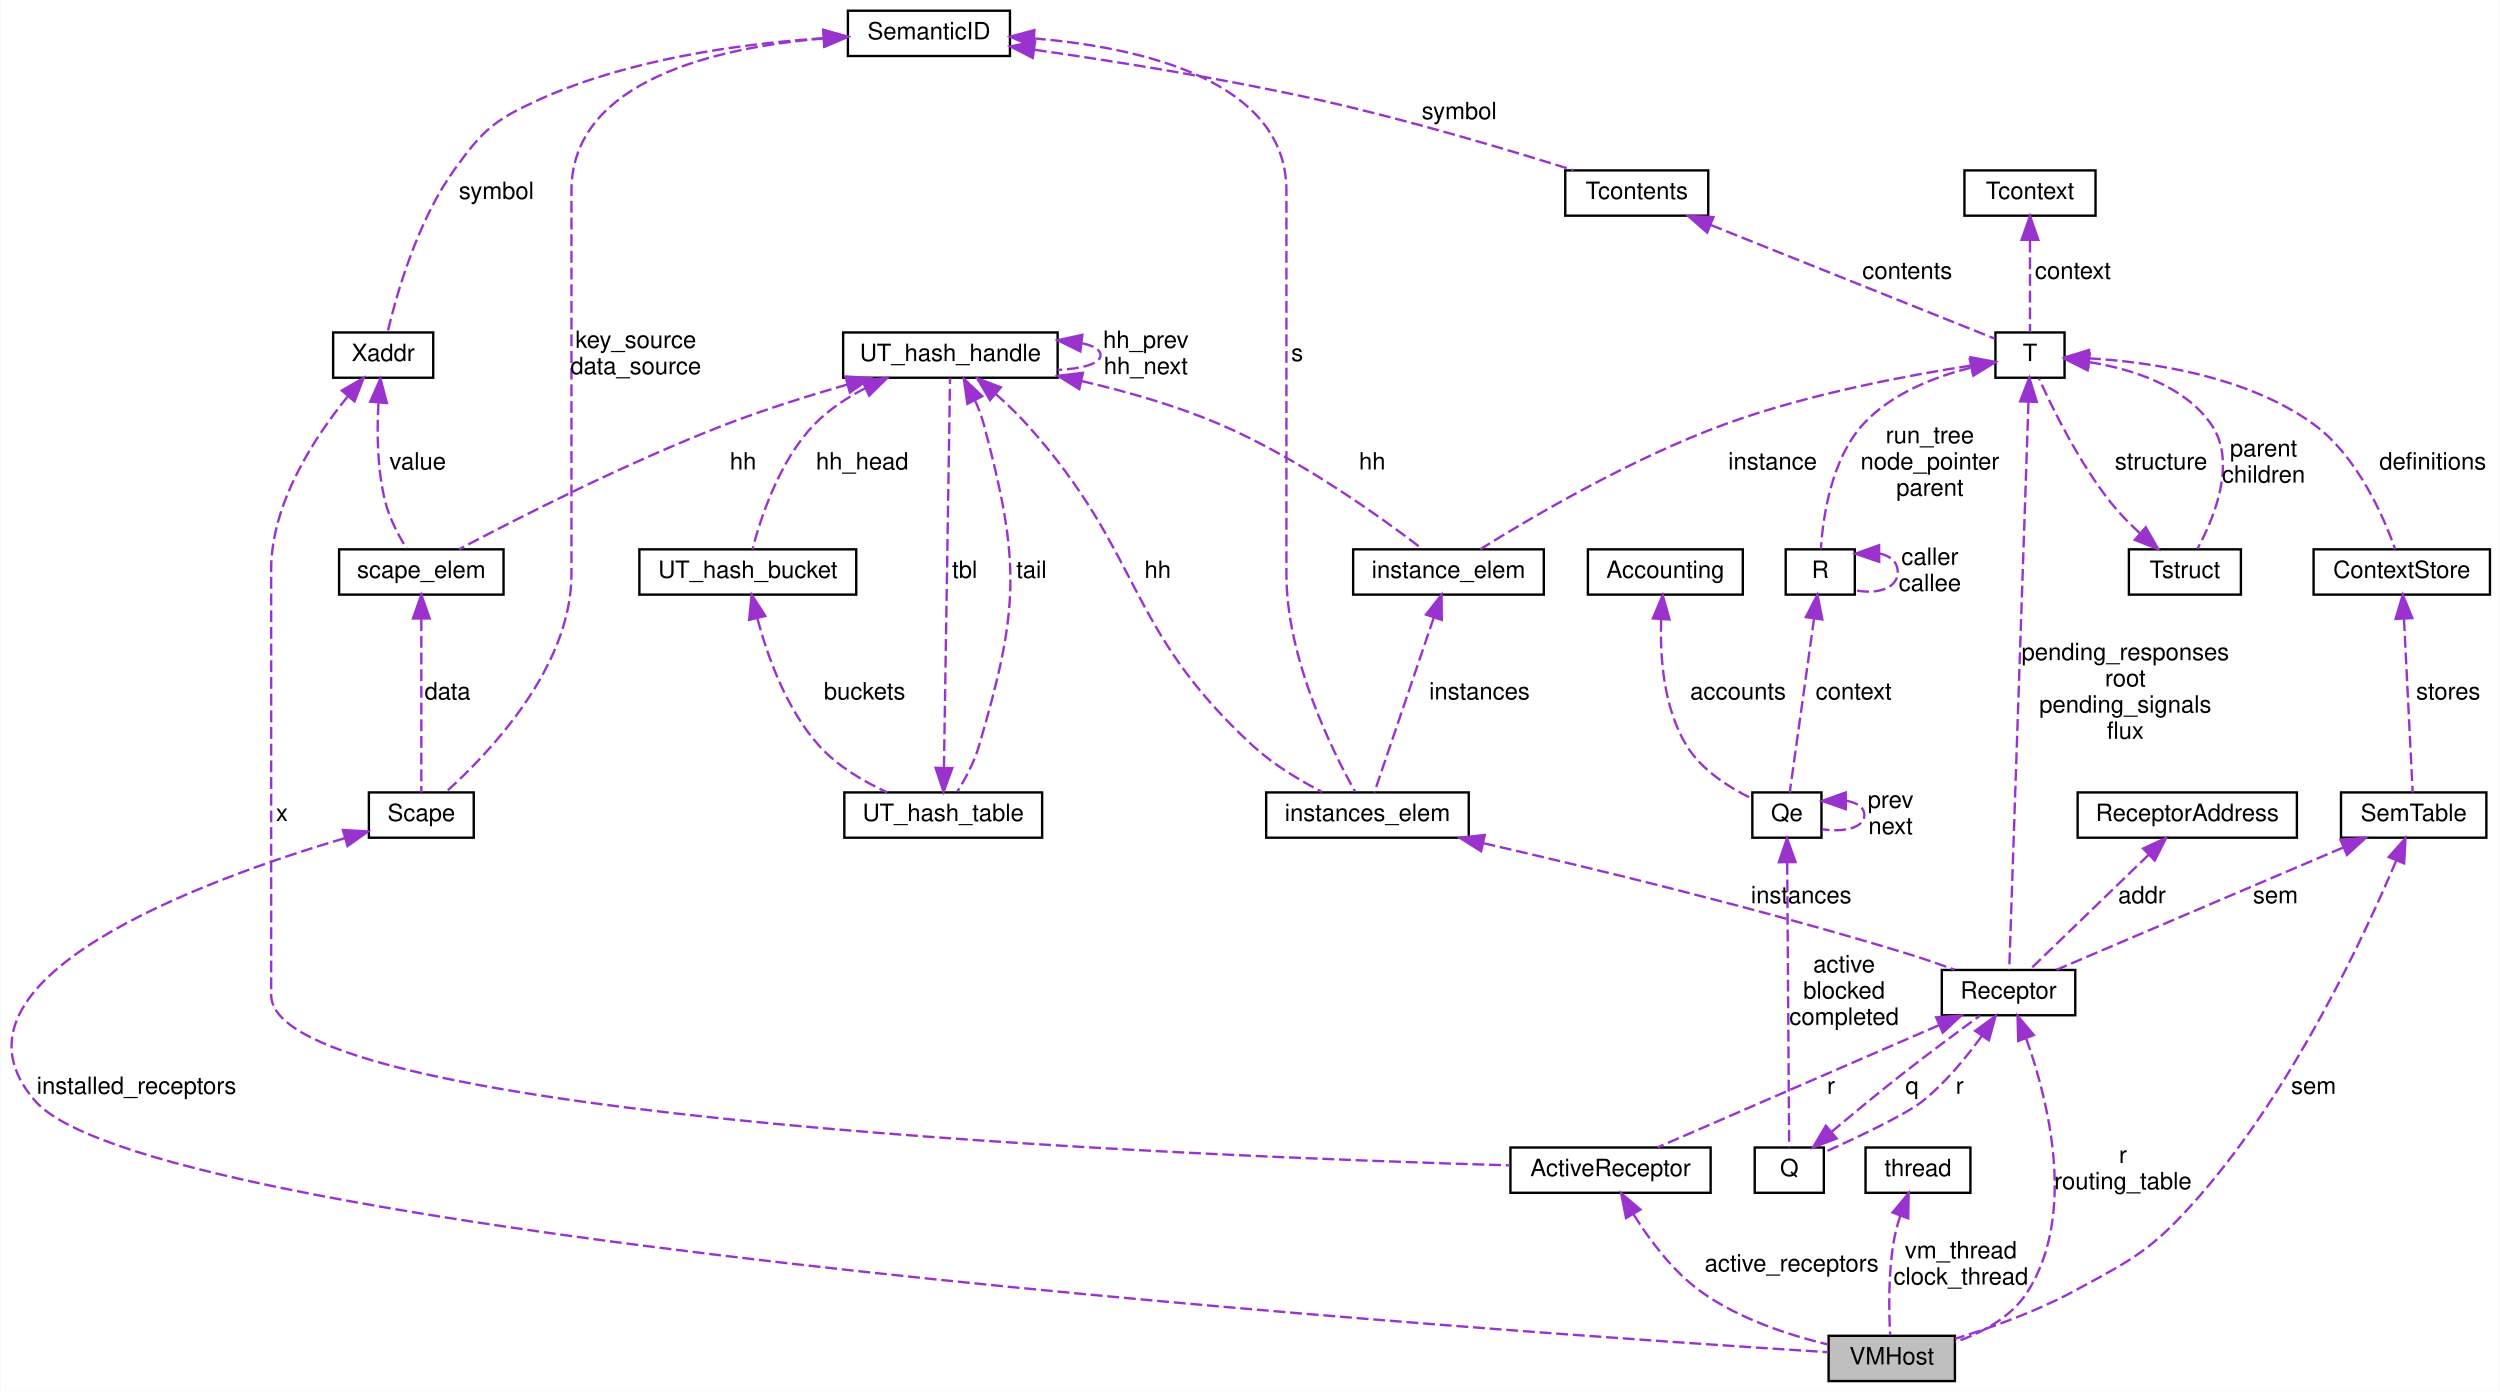
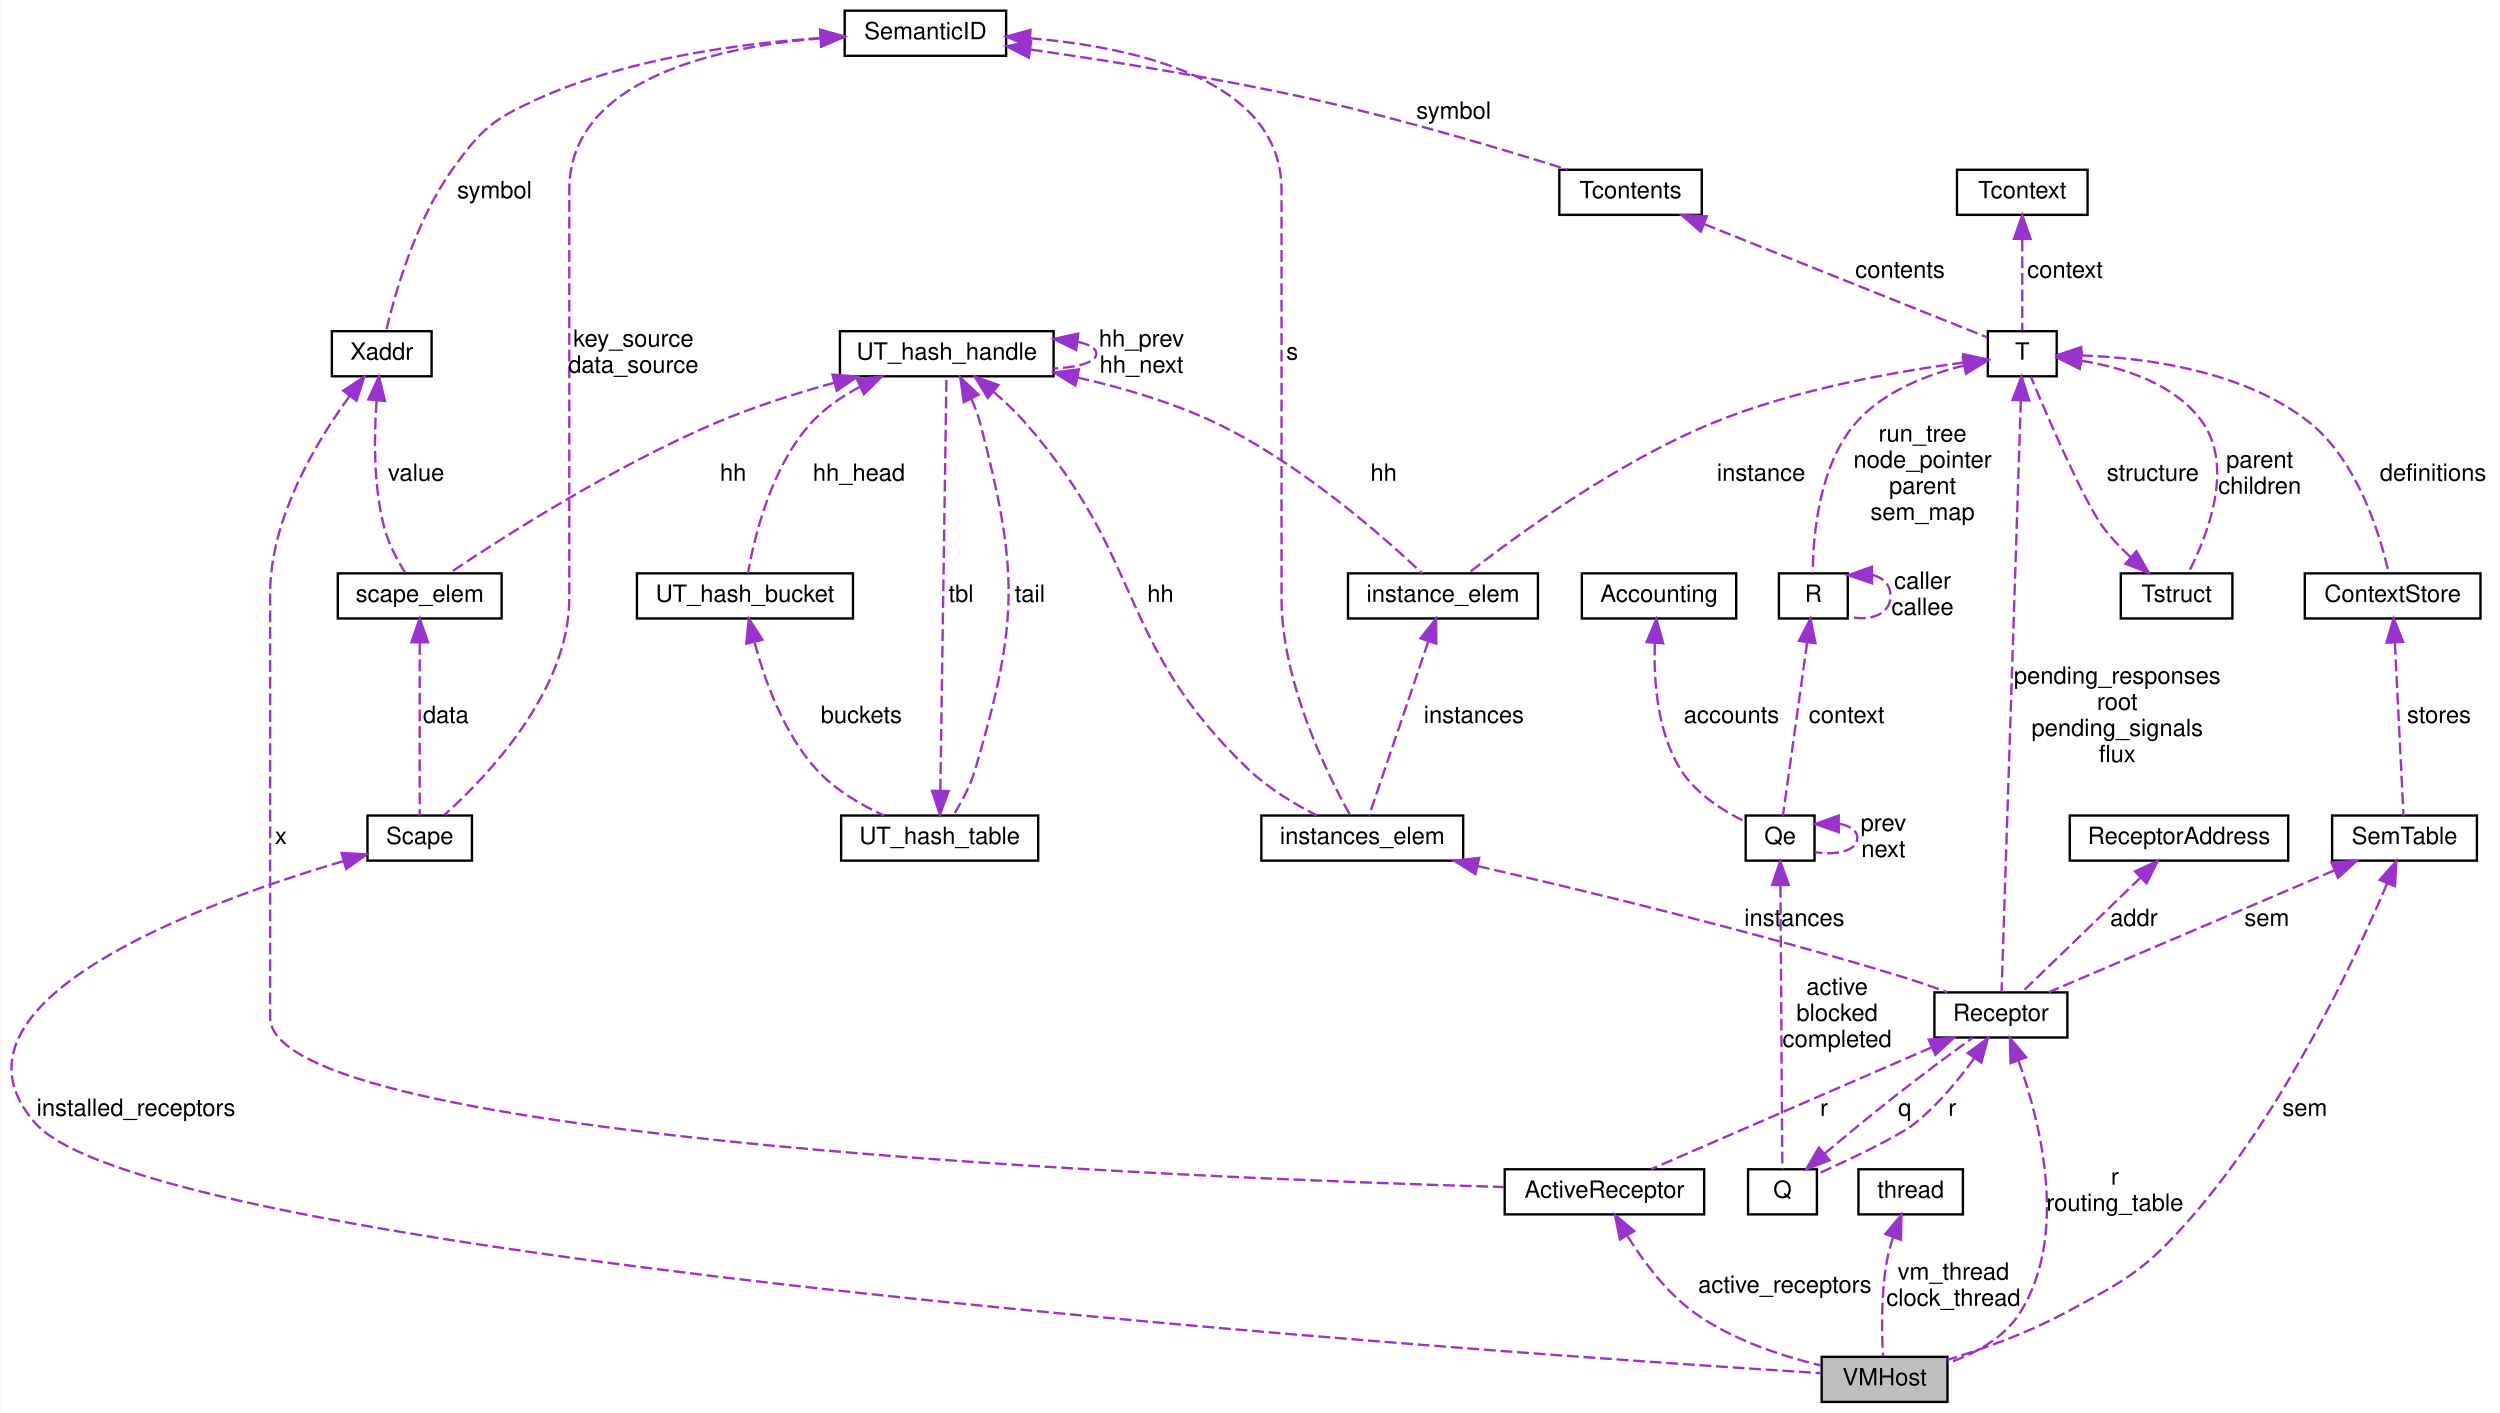
- <svg xmlns="http://www.w3.org/2000/svg" xmlns:xlink="http://www.w3.org/1999/xlink" width="1049pt" height="584pt" viewBox="0.00 0.00 1048.56 584.00">
-   <g id="graph0" class="graph" transform="scale(1 1) rotate(0) translate(4 580)">
-     <polygon fill="white" stroke="none" points="-4,4 -4,-580 1044.56,-580 1044.56,4 -4,4" />
+ <svg xmlns="http://www.w3.org/2000/svg" xmlns:xlink="http://www.w3.org/1999/xlink" width="1053pt" height="595pt" viewBox="0.00 0.00 1052.56 595.00">
+   <g id="graph0" class="graph" transform="scale(1 1) rotate(0) translate(4 591)">
+     <polygon fill="white" stroke="none" points="-4,4 -4,-591 1048.56,-591 1048.56,4 -4,4" />
    <g id="node1" class="node">
      <polygon fill="#bfbfbf" stroke="black" points="763.062,-0.5 763.062,-19.5 816.062,-19.5 816.062,-0.5 763.062,-0.5" />
      <text text-anchor="middle" x="789.562" y="-7.5" font-family="Helvetica,sans-Serif" font-size="10.00">VMHost</text>
    </g>
    <g id="node2" class="node">
      <g id="a_node2">
        <a xlink:href="structScape.html" target="_top" xlink:title="Scape">
          <polygon fill="white" stroke="black" points="150.562,-228.5 150.562,-247.5 194.562,-247.5 194.562,-228.5 150.562,-228.5" />
          <text text-anchor="middle" x="172.562" y="-235.5" font-family="Helvetica,sans-Serif" font-size="10.00">Scape</text>
        </a>
      </g>
    </g>
    <g id="edge1" class="edge">
      <path fill="none" stroke="#9a32cd" stroke-dasharray="5,2" d="M140.271,-228.255C81.313,-210.79 -33.794,-168.865 10.562,-118 61.367,-59.74 632.08,-20.812 762.937,-12.614" />
      <polygon fill="#9a32cd" stroke="#9a32cd" points="139.659,-231.721 150.237,-231.133 141.601,-224.996 139.659,-231.721" />
      <text text-anchor="middle" x="53.062" y="-121" font-family="Helvetica,sans-Serif" font-size="10.00"> installed_receptors</text>
    </g>
    <g id="node3" class="node">
      <g id="a_node3">
        <a xlink:href="structSemanticID.html" target="_top" xlink:title="SemanticID">
-           <polygon fill="white" stroke="black" points="351.562,-556.5 351.562,-575.5 419.562,-575.5 419.562,-556.5 351.562,-556.5" />
-           <text text-anchor="middle" x="385.562" y="-563.5" font-family="Helvetica,sans-Serif" font-size="10.00">SemanticID</text>
+           <polygon fill="white" stroke="black" points="351.562,-567.5 351.562,-586.5 419.562,-586.5 419.562,-567.5 351.562,-567.5" />
+           <text text-anchor="middle" x="385.562" y="-574.5" font-family="Helvetica,sans-Serif" font-size="10.00">SemanticID</text>
        </a>
      </g>
    </g>
    <g id="edge2" class="edge">
-       <path fill="none" stroke="#9a32cd" stroke-dasharray="5,2" d="M341.537,-563.898C297.279,-560.165 235.562,-546.605 235.562,-500 235.562,-500 235.562,-500 235.562,-339 235.562,-300.014 200.859,-263.813 182.965,-247.739" />
-       <polygon fill="#9a32cd" stroke="#9a32cd" points="341.303,-567.39 351.525,-564.602 341.796,-560.407 341.303,-567.39" />
-       <text text-anchor="middle" x="262.562" y="-434" font-family="Helvetica,sans-Serif" font-size="10.00"> key_source</text>
-       <text text-anchor="middle" x="262.562" y="-423" font-family="Helvetica,sans-Serif" font-size="10.00">data_source</text>
+       <path fill="none" stroke="#9a32cd" stroke-dasharray="5,2" d="M341.537,-574.898C297.279,-571.165 235.562,-557.605 235.562,-511 235.562,-511 235.562,-511 235.562,-339 235.562,-300.014 200.859,-263.813 182.965,-247.739" />
+       <polygon fill="#9a32cd" stroke="#9a32cd" points="341.303,-578.39 351.525,-575.602 341.796,-571.407 341.303,-578.39" />
+       <text text-anchor="middle" x="262.562" y="-445" font-family="Helvetica,sans-Serif" font-size="10.00"> key_source</text>
+       <text text-anchor="middle" x="262.562" y="-434" font-family="Helvetica,sans-Serif" font-size="10.00">data_source</text>
    </g>
    <g id="node5" class="node">
      <g id="a_node5">
        <a xlink:href="structXaddr.html" target="_top" xlink:title="Xaddr">
-           <polygon fill="white" stroke="black" points="135.562,-421.5 135.562,-440.5 177.562,-440.5 177.562,-421.5 135.562,-421.5" />
-           <text text-anchor="middle" x="156.562" y="-428.5" font-family="Helvetica,sans-Serif" font-size="10.00">Xaddr</text>
+           <polygon fill="white" stroke="black" points="135.562,-432.5 135.562,-451.5 177.562,-451.5 177.562,-432.5 135.562,-432.5" />
+           <text text-anchor="middle" x="156.562" y="-439.5" font-family="Helvetica,sans-Serif" font-size="10.00">Xaddr</text>
        </a>
      </g>
    </g>
    <g id="edge5" class="edge">
-       <path fill="none" stroke="#9a32cd" stroke-dasharray="5,2" d="M341.276,-563.958C307.193,-561.707 259.636,-555.349 221.562,-538 203.179,-529.624 198.385,-525.38 186.562,-509 170.776,-487.13 161.997,-455.855 158.446,-440.783" />
-       <polygon fill="#9a32cd" stroke="#9a32cd" points="341.213,-567.46 351.396,-564.533 341.61,-560.472 341.213,-567.46" />
-       <text text-anchor="middle" x="204.062" y="-496.5" font-family="Helvetica,sans-Serif" font-size="10.00"> symbol</text>
+       <path fill="none" stroke="#9a32cd" stroke-dasharray="5,2" d="M341.276,-574.958C307.193,-572.707 259.636,-566.349 221.562,-549 203.179,-540.624 198.385,-536.38 186.562,-520 170.776,-498.13 161.997,-466.855 158.446,-451.783" />
+       <polygon fill="#9a32cd" stroke="#9a32cd" points="341.213,-578.46 351.396,-575.533 341.61,-571.472 341.213,-578.46" />
+       <text text-anchor="middle" x="204.062" y="-507.5" font-family="Helvetica,sans-Serif" font-size="10.00"> symbol</text>
    </g>
    <g id="node14" class="node">
      <g id="a_node14">
        <a xlink:href="structTcontents.html" target="_top" xlink:title="Tcontents">
-           <polygon fill="white" stroke="black" points="652.562,-489.5 652.562,-508.5 712.562,-508.5 712.562,-489.5 652.562,-489.5" />
-           <text text-anchor="middle" x="682.562" y="-496.5" font-family="Helvetica,sans-Serif" font-size="10.00">Tcontents</text>
+           <polygon fill="white" stroke="black" points="652.562,-500.5 652.562,-519.5 712.562,-519.5 712.562,-500.5 652.562,-500.5" />
+           <text text-anchor="middle" x="682.562" y="-507.5" font-family="Helvetica,sans-Serif" font-size="10.00">Tcontents</text>
        </a>
      </g>
    </g>
    <g id="edge19" class="edge">
-       <path fill="none" stroke="#9a32cd" stroke-dasharray="5,2" d="M429.979,-559.1C463.125,-554.356 509.421,-547.007 549.562,-538 586.935,-529.614 629.367,-516.926 656.046,-508.553" />
-       <polygon fill="#9a32cd" stroke="#9a32cd" points="429.118,-555.687 419.704,-560.548 430.095,-562.618 429.118,-555.687" />
-       <text text-anchor="middle" x="608.062" y="-530" font-family="Helvetica,sans-Serif" font-size="10.00"> symbol</text>
+       <path fill="none" stroke="#9a32cd" stroke-dasharray="5,2" d="M429.979,-570.1C463.125,-565.356 509.421,-558.007 549.562,-549 586.935,-540.614 629.367,-527.926 656.046,-519.553" />
+       <polygon fill="#9a32cd" stroke="#9a32cd" points="429.118,-566.687 419.704,-571.548 430.095,-573.618 429.118,-566.687" />
+       <text text-anchor="middle" x="608.062" y="-541" font-family="Helvetica,sans-Serif" font-size="10.00"> symbol</text>
    </g>
    <g id="node17" class="node">
      <g id="a_node17">
        <a xlink:href="structinstances__elem.html" target="_top" xlink:title="instances_elem">
          <polygon fill="white" stroke="black" points="527.062,-228.5 527.062,-247.5 612.062,-247.5 612.062,-228.5 527.062,-228.5" />
          <text text-anchor="middle" x="569.562" y="-235.5" font-family="Helvetica,sans-Serif" font-size="10.00">instances_elem</text>
        </a>
      </g>
    </g>
    <g id="edge28" class="edge">
-       <path fill="none" stroke="#9a32cd" stroke-dasharray="5,2" d="M429.587,-563.898C473.845,-560.165 535.562,-546.605 535.562,-500 535.562,-500 535.562,-500 535.562,-339 535.562,-303.609 554.887,-264.744 564.398,-247.758" />
-       <polygon fill="#9a32cd" stroke="#9a32cd" points="429.328,-560.407 419.599,-564.602 429.821,-567.39 429.328,-560.407" />
-       <text text-anchor="middle" x="540.062" y="-428.5" font-family="Helvetica,sans-Serif" font-size="10.00"> s</text>
+       <path fill="none" stroke="#9a32cd" stroke-dasharray="5,2" d="M429.587,-574.898C473.845,-571.165 535.562,-557.605 535.562,-511 535.562,-511 535.562,-511 535.562,-339 535.562,-303.609 554.887,-264.744 564.398,-247.758" />
+       <polygon fill="#9a32cd" stroke="#9a32cd" points="429.328,-571.407 419.599,-575.602 429.821,-578.39 429.328,-571.407" />
+       <text text-anchor="middle" x="540.062" y="-439.5" font-family="Helvetica,sans-Serif" font-size="10.00"> s</text>
    </g>
    <g id="node4" class="node">
      <g id="a_node4">
        <a xlink:href="structscape__elem.html" target="_top" xlink:title="scape_elem">
          <polygon fill="white" stroke="black" points="138.062,-330.5 138.062,-349.5 207.062,-349.5 207.062,-330.5 138.062,-330.5" />
          <text text-anchor="middle" x="172.562" y="-337.5" font-family="Helvetica,sans-Serif" font-size="10.00">scape_elem</text>
        </a>
      </g>
    </g>
    <g id="edge3" class="edge">
      <path fill="none" stroke="#9a32cd" stroke-dasharray="5,2" d="M172.562,-320.194C172.562,-298.419 172.562,-263.502 172.562,-247.504" />
      <polygon fill="#9a32cd" stroke="#9a32cd" points="169.062,-320.474 172.562,-330.474 176.062,-320.474 169.062,-320.474" />
      <text text-anchor="middle" x="183.562" y="-286.5" font-family="Helvetica,sans-Serif" font-size="10.00"> data</text>
    </g>
    <g id="edge4" class="edge">
-       <path fill="none" stroke="#9a32cd" stroke-dasharray="5,2" d="M154.586,-410.832C153.889,-398.657 154.011,-382.673 157.562,-369 159.336,-362.168 163.086,-355.168 166.393,-349.876" />
-       <polygon fill="#9a32cd" stroke="#9a32cd" points="151.125,-411.453 155.421,-421.138 158.102,-410.888 151.125,-411.453" />
-       <text text-anchor="middle" x="171.062" y="-383" font-family="Helvetica,sans-Serif" font-size="10.00"> value</text>
+       <path fill="none" stroke="#9a32cd" stroke-dasharray="5,2" d="M154.41,-422.085C153.31,-407.372 153.022,-386.573 157.562,-369 159.328,-362.166 163.078,-355.166 166.386,-349.874" />
+       <polygon fill="#9a32cd" stroke="#9a32cd" points="150.96,-422.778 155.389,-432.403 157.928,-422.117 150.96,-422.778" />
+       <text text-anchor="middle" x="171.062" y="-388.5" font-family="Helvetica,sans-Serif" font-size="10.00"> value</text>
    </g>
    <g id="node24" class="node">
      <g id="a_node24">
        <a xlink:href="structActiveReceptor.html" target="_top" xlink:title="ActiveReceptor">
          <polygon fill="white" stroke="black" points="629.562,-79.5 629.562,-98.5 713.562,-98.5 713.562,-79.5 629.562,-79.5" />
          <text text-anchor="middle" x="671.562" y="-86.5" font-family="Helvetica,sans-Serif" font-size="10.00">ActiveReceptor</text>
        </a>
      </g>
    </g>
    <g id="edge40" class="edge">
-       <path fill="none" stroke="#9a32cd" stroke-dasharray="5,2" d="M141.715,-413.664C127.943,-396.766 109.562,-368.974 109.562,-341 109.562,-341 109.562,-341 109.562,-162.5 109.562,-110.114 498.621,-94.712 629.321,-91.015" />
-       <polygon fill="#9a32cd" stroke="#9a32cd" points="139.215,-416.126 148.375,-421.451 144.535,-411.576 139.215,-416.126" />
+       <path fill="none" stroke="#9a32cd" stroke-dasharray="5,2" d="M142.968,-424.074C129.087,-405.045 109.562,-372.652 109.562,-341 109.562,-341 109.562,-341 109.562,-162.5 109.562,-110.114 498.621,-94.712 629.321,-91.015" />
+       <polygon fill="#9a32cd" stroke="#9a32cd" points="140.375,-426.446 149.218,-432.281 145.943,-422.205 140.375,-426.446" />
      <text text-anchor="middle" x="114.062" y="-235.5" font-family="Helvetica,sans-Serif" font-size="10.00"> x</text>
    </g>
    <g id="node6" class="node">
      <g id="a_node6">
        <a xlink:href="structUT__hash__handle.html" target="_top" xlink:title="UT_hash_handle">
-           <polygon fill="white" stroke="black" points="349.562,-421.5 349.562,-440.5 439.562,-440.5 439.562,-421.5 349.562,-421.5" />
-           <text text-anchor="middle" x="394.562" y="-428.5" font-family="Helvetica,sans-Serif" font-size="10.00">UT_hash_handle</text>
+           <polygon fill="white" stroke="black" points="349.562,-432.5 349.562,-451.5 439.562,-451.5 439.562,-432.5 349.562,-432.5" />
+           <text text-anchor="middle" x="394.562" y="-439.5" font-family="Helvetica,sans-Serif" font-size="10.00">UT_hash_handle</text>
        </a>
      </g>
    </g>
    <g id="edge6" class="edge">
-       <path fill="none" stroke="#9a32cd" stroke-dasharray="5,2" d="M351.362,-418.654C335.235,-414.022 316.883,-408.276 300.562,-402 258.975,-386.008 212.208,-362.136 188.375,-349.521" />
-       <polygon fill="#9a32cd" stroke="#9a32cd" points="350.504,-422.048 361.079,-421.389 352.401,-415.31 350.504,-422.048" />
-       <text text-anchor="middle" x="307.562" y="-383" font-family="Helvetica,sans-Serif" font-size="10.00"> hh</text>
+       <path fill="none" stroke="#9a32cd" stroke-dasharray="5,2" d="M347.251,-429.807C331.189,-425.363 313.326,-419.698 297.562,-413 254.229,-394.587 207.128,-364.388 185.163,-349.644" />
+       <polygon fill="#9a32cd" stroke="#9a32cd" points="346.419,-433.207 356.985,-432.414 348.231,-426.446 346.419,-433.207" />
+       <text text-anchor="middle" x="304.562" y="-388.5" font-family="Helvetica,sans-Serif" font-size="10.00"> hh</text>
    </g>
    <g id="edge7" class="edge">
-       <path fill="none" stroke="#9a32cd" stroke-dasharray="5,2" d="M449.826,-435.98C454.588,-434.922 457.562,-433.262 457.562,-431 457.562,-427.381 449.948,-425.303 439.582,-424.765" />
-       <polygon fill="#9a32cd" stroke="#9a32cd" points="449.083,-432.545 439.582,-437.235 449.934,-439.493 449.083,-432.545" />
-       <text text-anchor="middle" x="476.562" y="-434" font-family="Helvetica,sans-Serif" font-size="10.00"> hh_prev</text>
-       <text text-anchor="middle" x="476.562" y="-423" font-family="Helvetica,sans-Serif" font-size="10.00">hh_next</text>
+       <path fill="none" stroke="#9a32cd" stroke-dasharray="5,2" d="M449.826,-446.98C454.588,-445.922 457.562,-444.262 457.562,-442 457.562,-438.381 449.948,-436.303 439.582,-435.765" />
+       <polygon fill="#9a32cd" stroke="#9a32cd" points="449.083,-443.545 439.582,-448.235 449.934,-450.493 449.083,-443.545" />
+       <text text-anchor="middle" x="476.562" y="-445" font-family="Helvetica,sans-Serif" font-size="10.00"> hh_prev</text>
+       <text text-anchor="middle" x="476.562" y="-434" font-family="Helvetica,sans-Serif" font-size="10.00">hh_next</text>
    </g>
    <g id="node7" class="node">
      <g id="a_node7">
        <a xlink:href="structUT__hash__table.html" target="_top" xlink:title="UT_hash_table">
          <polygon fill="white" stroke="black" points="350.062,-228.5 350.062,-247.5 433.062,-247.5 433.062,-228.5 350.062,-228.5" />
          <text text-anchor="middle" x="391.562" y="-235.5" font-family="Helvetica,sans-Serif" font-size="10.00">UT_hash_table</text>
        </a>
      </g>
    </g>
    <g id="edge11" class="edge">
-       <path fill="none" stroke="#9a32cd" stroke-dasharray="5,2" d="M404.859,-412.046C406.34,-408.791 407.664,-405.36 408.562,-402 424.058,-344.029 423.499,-324.567 406.562,-267 404.57,-260.228 400.82,-253.228 397.568,-247.921" />
-       <polygon fill="#9a32cd" stroke="#9a32cd" points="401.692,-410.549 400.215,-421.041 407.912,-413.761 401.692,-410.549" />
-       <text text-anchor="middle" x="428.562" y="-337.5" font-family="Helvetica,sans-Serif" font-size="10.00"> tail</text>
+       <path fill="none" stroke="#9a32cd" stroke-dasharray="5,2" d="M404.888,-423.053C406.366,-419.797 407.681,-416.365 408.562,-413 424.994,-350.22 424.879,-329.256 406.562,-267 404.57,-260.228 400.82,-253.228 397.568,-247.921" />
+       <polygon fill="#9a32cd" stroke="#9a32cd" points="401.722,-421.557 400.241,-432.047 407.941,-424.77 401.722,-421.557" />
+       <text text-anchor="middle" x="429.562" y="-337.5" font-family="Helvetica,sans-Serif" font-size="10.00"> tail</text>
    </g>
    <g id="node8" class="node">
      <g id="a_node8">
        <a xlink:href="structUT__hash__bucket.html" target="_top" xlink:title="UT_hash_bucket">
          <polygon fill="white" stroke="black" points="264.062,-330.5 264.062,-349.5 355.062,-349.5 355.062,-330.5 264.062,-330.5" />
          <text text-anchor="middle" x="309.562" y="-337.5" font-family="Helvetica,sans-Serif" font-size="10.00">UT_hash_bucket</text>
        </a>
      </g>
    </g>
    <g id="edge10" class="edge">
-       <path fill="none" stroke="#9a32cd" stroke-dasharray="5,2" d="M358.764,-417.071C351.099,-413.101 343.523,-408.12 337.562,-402 322.764,-386.808 314.855,-362.386 311.519,-349.536" />
-       <polygon fill="#9a32cd" stroke="#9a32cd" points="357.517,-420.351 368.058,-421.421 360.485,-414.012 357.517,-420.351" />
-       <text text-anchor="middle" x="357.562" y="-383" font-family="Helvetica,sans-Serif" font-size="10.00"> hh_head</text>
+       <path fill="none" stroke="#9a32cd" stroke-dasharray="5,2" d="M357.827,-427.975C350.406,-424.049 343.171,-419.111 337.562,-413 320.513,-394.423 313.404,-364.301 310.83,-349.609" />
+       <polygon fill="#9a32cd" stroke="#9a32cd" points="356.682,-431.305 367.218,-432.419 359.676,-424.978 356.682,-431.305" />
+       <text text-anchor="middle" x="357.562" y="-388.5" font-family="Helvetica,sans-Serif" font-size="10.00"> hh_head</text>
    </g>
    <g id="edge24" class="edge">
-       <path fill="none" stroke="#9a32cd" stroke-dasharray="5,2" d="M413.54,-414.72C418.006,-410.771 422.612,-406.391 426.562,-402 475.63,-347.456 467.523,-316.624 521.562,-267 530.089,-259.17 541.169,-252.528 550.535,-247.681" />
-       <polygon fill="#9a32cd" stroke="#9a32cd" points="411.182,-412.13 405.822,-421.269 415.712,-417.467 411.182,-412.13" />
-       <text text-anchor="middle" x="481.562" y="-337.5" font-family="Helvetica,sans-Serif" font-size="10.00"> hh</text>
+       <path fill="none" stroke="#9a32cd" stroke-dasharray="5,2" d="M414.291,-425.904C418.892,-421.95 423.6,-417.521 427.562,-413 478.427,-354.959 465.805,-320.358 521.562,-267 529.926,-258.996 540.996,-252.343 550.397,-247.534" />
+       <polygon fill="#9a32cd" stroke="#9a32cd" points="411.839,-423.388 406.308,-432.425 416.267,-428.809 411.839,-423.388" />
+       <text text-anchor="middle" x="484.562" y="-337.5" font-family="Helvetica,sans-Serif" font-size="10.00"> hh</text>
    </g>
    <g id="node18" class="node">
      <g id="a_node18">
        <a xlink:href="structinstance__elem.html" target="_top" xlink:title="instance_elem">
          <polygon fill="white" stroke="black" points="563.562,-330.5 563.562,-349.5 643.562,-349.5 643.562,-330.5 563.562,-330.5" />
          <text text-anchor="middle" x="603.562" y="-337.5" font-family="Helvetica,sans-Serif" font-size="10.00">instance_elem</text>
        </a>
      </g>
    </g>
    <g id="edge26" class="edge">
-       <path fill="none" stroke="#9a32cd" stroke-dasharray="5,2" d="M449.565,-420.12C468.386,-415.765 489.292,-409.821 507.562,-402 540.783,-387.779 575.564,-362.718 592.699,-349.583" />
-       <polygon fill="#9a32cd" stroke="#9a32cd" points="448.653,-416.736 439.646,-422.315 450.166,-423.571 448.653,-416.736" />
-       <text text-anchor="middle" x="571.562" y="-383" font-family="Helvetica,sans-Serif" font-size="10.00"> hh</text>
+       <path fill="none" stroke="#9a32cd" stroke-dasharray="5,2" d="M449.681,-431.973C468.597,-427.681 489.531,-421.559 507.562,-413 543.321,-396.025 578.881,-364.587 594.84,-349.505" />
+       <polygon fill="#9a32cd" stroke="#9a32cd" points="448.75,-428.593 439.707,-434.113 450.219,-435.437 448.75,-428.593" />
+       <text text-anchor="middle" x="578.562" y="-388.5" font-family="Helvetica,sans-Serif" font-size="10.00"> hh</text>
    </g>
    <g id="edge8" class="edge">
-       <path fill="none" stroke="#9a32cd" stroke-dasharray="5,2" d="M391.858,-257.866C392.494,-298.359 393.969,-392.275 394.425,-421.297" />
-       <polygon fill="#9a32cd" stroke="#9a32cd" points="395.356,-257.698 391.7,-247.754 388.357,-257.808 395.356,-257.698" />
+       <path fill="none" stroke="#9a32cd" stroke-dasharray="5,2" d="M391.844,-257.981C392.475,-300.498 393.983,-402.022 394.433,-432.32" />
+       <polygon fill="#9a32cd" stroke="#9a32cd" points="395.342,-257.822 391.694,-247.875 388.343,-257.926 395.342,-257.822" />
      <text text-anchor="middle" x="400.562" y="-337.5" font-family="Helvetica,sans-Serif" font-size="10.00"> tbl</text>
    </g>
    <g id="edge9" class="edge">
      <path fill="none" stroke="#9a32cd" stroke-dasharray="5,2" d="M313.612,-320.337C317.836,-304.567 325.812,-282.186 339.562,-267 347.27,-258.487 358.186,-252.064 368.029,-247.531" />
      <polygon fill="#9a32cd" stroke="#9a32cd" points="310.115,-319.911 311.171,-330.453 316.919,-321.553 310.115,-319.911" />
      <text text-anchor="middle" x="358.562" y="-286.5" font-family="Helvetica,sans-Serif" font-size="10.00"> buckets</text>
    </g>
    <g id="node9" class="node">
      <g id="a_node9">
        <a xlink:href="structSemTable.html" target="_top" xlink:title="SemTable">
          <polygon fill="white" stroke="black" points="978.062,-228.5 978.062,-247.5 1039.06,-247.5 1039.06,-228.5 978.062,-228.5" />
          <text text-anchor="middle" x="1008.56" y="-235.5" font-family="Helvetica,sans-Serif" font-size="10.00">SemTable</text>
        </a>
      </g>
    </g>
    <g id="edge12" class="edge">
      <path fill="none" stroke="#9a32cd" stroke-dasharray="5,2" d="M1001.17,-218.723C987.934,-187.471 957.837,-122.81 918.562,-78 899.11,-55.807 891.546,-51.991 865.562,-38 849.905,-29.569 831.078,-22.858 816.08,-18.236" />
      <polygon fill="#9a32cd" stroke="#9a32cd" points="998.079,-220.398 1005.14,-228.296 1004.55,-217.718 998.079,-220.398" />
      <text text-anchor="middle" x="966.562" y="-121" font-family="Helvetica,sans-Serif" font-size="10.00"> sem</text>
    </g>
    <g id="node15" class="node">
      <g id="a_node15">
        <a xlink:href="structReceptor.html" target="_top" xlink:title="Receptor">
          <polygon fill="white" stroke="black" points="810.562,-154 810.562,-173 866.562,-173 866.562,-154 810.562,-154" />
          <text text-anchor="middle" x="838.562" y="-161" font-family="Helvetica,sans-Serif" font-size="10.00">Receptor</text>
        </a>
      </g>
    </g>
    <g id="edge22" class="edge">
      <path fill="none" stroke="#9a32cd" stroke-dasharray="5,2" d="M978.856,-224.331C944.382,-209.629 888.468,-185.783 858.705,-173.09" />
      <polygon fill="#9a32cd" stroke="#9a32cd" points="977.822,-227.695 988.393,-228.399 980.568,-221.256 977.822,-227.695" />
      <text text-anchor="middle" x="950.562" y="-201" font-family="Helvetica,sans-Serif" font-size="10.00"> sem</text>
    </g>
    <g id="node10" class="node">
      <g id="a_node10">
        <a xlink:href="structContextStore.html" target="_top" xlink:title="ContextStore">
          <polygon fill="white" stroke="black" points="966.562,-330.5 966.562,-349.5 1040.56,-349.5 1040.56,-330.5 966.562,-330.5" />
          <text text-anchor="middle" x="1003.56" y="-337.5" font-family="Helvetica,sans-Serif" font-size="10.00">ContextStore</text>
        </a>
      </g>
    </g>
    <g id="edge13" class="edge">
      <path fill="none" stroke="#9a32cd" stroke-dasharray="5,2" d="M1004.5,-320.194C1005.59,-298.419 1007.34,-263.502 1008.14,-247.504" />
      <polygon fill="#9a32cd" stroke="#9a32cd" points="1000.99,-320.312 1003.99,-330.474 1007.98,-320.661 1000.99,-320.312" />
      <text text-anchor="middle" x="1023.06" y="-286.5" font-family="Helvetica,sans-Serif" font-size="10.00"> stores</text>
    </g>
    <g id="node11" class="node">
      <g id="a_node11">
        <a xlink:href="structT.html" target="_top" xlink:title="T">
-           <polygon fill="white" stroke="black" points="833.062,-421.5 833.062,-440.5 862.062,-440.5 862.062,-421.5 833.062,-421.5" />
-           <text text-anchor="middle" x="847.562" y="-428.5" font-family="Helvetica,sans-Serif" font-size="10.00">T</text>
+           <polygon fill="white" stroke="black" points="833.062,-432.5 833.062,-451.5 862.062,-451.5 862.062,-432.5 833.062,-432.5" />
+           <text text-anchor="middle" x="847.562" y="-439.5" font-family="Helvetica,sans-Serif" font-size="10.00">T</text>
        </a>
      </g>
    </g>
    <g id="edge14" class="edge">
-       <path fill="none" stroke="#9a32cd" stroke-dasharray="5,2" d="M872.304,-429.643C898.108,-428.108 938.617,-422.304 966.562,-402 985,-388.604 996.048,-362.952 1000.8,-349.582" />
-       <polygon fill="#9a32cd" stroke="#9a32cd" points="872.068,-426.15 862.225,-430.069 872.364,-433.143 872.068,-426.15" />
-       <text text-anchor="middle" x="1016.56" y="-383" font-family="Helvetica,sans-Serif" font-size="10.00"> definitions</text>
+       <path fill="none" stroke="#9a32cd" stroke-dasharray="5,2" d="M872.325,-441.295C898.845,-440.354 940.848,-435.086 968.562,-413 989.214,-396.542 998.49,-364.853 1001.9,-349.608" />
+       <polygon fill="#9a32cd" stroke="#9a32cd" points="872.259,-437.796 862.322,-441.471 872.382,-444.795 872.259,-437.796" />
+       <text text-anchor="middle" x="1020.56" y="-388.5" font-family="Helvetica,sans-Serif" font-size="10.00"> definitions</text>
    </g>
    <g id="node12" class="node">
      <g id="a_node12">
        <a xlink:href="structTstruct.html" target="_top" xlink:title="Tstruct">
          <polygon fill="white" stroke="black" points="889.062,-330.5 889.062,-349.5 936.062,-349.5 936.062,-330.5 889.062,-330.5" />
          <text text-anchor="middle" x="912.562" y="-337.5" font-family="Helvetica,sans-Serif" font-size="10.00">Tstruct</text>
        </a>
      </g>
    </g>
    <g id="edge16" class="edge">
-       <path fill="none" stroke="#9a32cd" stroke-dasharray="5,2" d="M872.397,-428.058C889.87,-425.244 912.106,-418.429 923.562,-402 934.641,-386.111 924.702,-362.409 917.824,-349.735" />
-       <polygon fill="#9a32cd" stroke="#9a32cd" points="871.752,-424.611 862.272,-429.342 872.633,-431.556 871.752,-424.611" />
-       <text text-anchor="middle" x="945.562" y="-388.5" font-family="Helvetica,sans-Serif" font-size="10.00"> parent</text>
-       <text text-anchor="middle" x="945.562" y="-377.5" font-family="Helvetica,sans-Serif" font-size="10.00">children</text>
+       <path fill="none" stroke="#9a32cd" stroke-dasharray="5,2" d="M872.397,-439.058C889.87,-436.244 912.106,-429.429 923.562,-413 937.015,-393.707 925.112,-364.441 917.597,-349.878" />
+       <polygon fill="#9a32cd" stroke="#9a32cd" points="871.752,-435.611 862.272,-440.342 872.633,-442.556 871.752,-435.611" />
+       <text text-anchor="middle" x="947.562" y="-394" font-family="Helvetica,sans-Serif" font-size="10.00"> parent</text>
+       <text text-anchor="middle" x="947.562" y="-383" font-family="Helvetica,sans-Serif" font-size="10.00">children</text>
    </g>
    <g id="edge37" class="edge">
-       <path fill="none" stroke="#9a32cd" stroke-dasharray="5,2" d="M846.926,-411.228C845.138,-358.501 840.12,-210.469 838.855,-173.135" />
-       <polygon fill="#9a32cd" stroke="#9a32cd" points="843.436,-411.591 847.273,-421.467 850.432,-411.354 843.436,-411.591" />
+       <path fill="none" stroke="#9a32cd" stroke-dasharray="5,2" d="M846.949,-422.178C845.179,-367.803 840.105,-211.906 838.847,-173.252" />
+       <polygon fill="#9a32cd" stroke="#9a32cd" points="843.459,-422.541 847.283,-432.422 850.456,-422.313 843.459,-422.541" />
      <text text-anchor="middle" x="887.562" y="-303" font-family="Helvetica,sans-Serif" font-size="10.00"> pending_responses</text>
      <text text-anchor="middle" x="887.562" y="-292" font-family="Helvetica,sans-Serif" font-size="10.00">root</text>
      <text text-anchor="middle" x="887.562" y="-281" font-family="Helvetica,sans-Serif" font-size="10.00">pending_signals</text>
      <text text-anchor="middle" x="887.562" y="-270" font-family="Helvetica,sans-Serif" font-size="10.00">flux</text>
    </g>
    <g id="edge27" class="edge">
-       <path fill="none" stroke="#9a32cd" stroke-dasharray="5,2" d="M822.829,-426.611C796.634,-422.558 754.343,-414.686 719.562,-402 680.444,-387.732 637.976,-362.692 616.937,-349.571" />
-       <polygon fill="#9a32cd" stroke="#9a32cd" points="822.596,-430.114 833.001,-428.116 823.621,-423.19 822.596,-430.114" />
-       <text text-anchor="middle" x="739.562" y="-383" font-family="Helvetica,sans-Serif" font-size="10.00"> instance</text>
+       <path fill="none" stroke="#9a32cd" stroke-dasharray="5,2" d="M823.015,-438.32C796.296,-434.813 752.69,-427.346 717.562,-413 676.387,-396.184 633.535,-364.669 614.176,-349.536" />
+       <polygon fill="#9a32cd" stroke="#9a32cd" points="822.679,-441.805 833.031,-439.552 823.533,-434.857 822.679,-441.805" />
+       <text text-anchor="middle" x="737.562" y="-388.5" font-family="Helvetica,sans-Serif" font-size="10.00"> instance</text>
    </g>
    <g id="node21" class="node">
      <g id="a_node21">
        <a xlink:href="structR.html" target="_top" xlink:title="R">
          <polygon fill="white" stroke="black" points="745.062,-330.5 745.062,-349.5 774.062,-349.5 774.062,-330.5 745.062,-330.5" />
          <text text-anchor="middle" x="759.562" y="-337.5" font-family="Helvetica,sans-Serif" font-size="10.00">R</text>
        </a>
      </g>
    </g>
    <g id="edge34" class="edge">
-       <path fill="none" stroke="#9a32cd" stroke-dasharray="5,2" d="M822.652,-425.715C807.656,-421.902 789.262,-414.85 777.562,-402 764.032,-387.141 760.642,-362.578 759.813,-349.62" />
-       <polygon fill="#9a32cd" stroke="#9a32cd" points="822.308,-429.223 832.827,-427.955 823.813,-422.386 822.308,-429.223" />
-       <text text-anchor="middle" x="805.562" y="-394" font-family="Helvetica,sans-Serif" font-size="10.00"> run_tree</text>
-       <text text-anchor="middle" x="805.562" y="-383" font-family="Helvetica,sans-Serif" font-size="10.00">node_pointer</text>
-       <text text-anchor="middle" x="805.562" y="-372" font-family="Helvetica,sans-Serif" font-size="10.00">parent</text>
+       <path fill="none" stroke="#9a32cd" stroke-dasharray="5,2" d="M823.176,-437.059C807.978,-433.357 789.171,-426.3 777.562,-413 761.633,-394.751 759.392,-364.475 759.326,-349.679" />
+       <polygon fill="#9a32cd" stroke="#9a32cd" points="822.482,-440.489 832.988,-439.121 823.921,-433.639 822.482,-440.489" />
+       <text text-anchor="middle" x="805.562" y="-405" font-family="Helvetica,sans-Serif" font-size="10.00"> run_tree</text>
+       <text text-anchor="middle" x="805.562" y="-394" font-family="Helvetica,sans-Serif" font-size="10.00">node_pointer</text>
+       <text text-anchor="middle" x="805.562" y="-383" font-family="Helvetica,sans-Serif" font-size="10.00">parent</text>
+       <text text-anchor="middle" x="805.562" y="-372" font-family="Helvetica,sans-Serif" font-size="10.00">sem_map</text>
    </g>
    <g id="edge15" class="edge">
-       <path fill="none" stroke="#9a32cd" stroke-dasharray="5,2" d="M893.552,-356.367C889.339,-360.246 885.085,-364.574 881.562,-369 868.121,-385.884 856.934,-408.78 851.364,-421.164" />
-       <polygon fill="#9a32cd" stroke="#9a32cd" points="896.143,-358.753 901.398,-349.553 891.553,-353.467 896.143,-358.753" />
-       <text text-anchor="middle" x="902.562" y="-383" font-family="Helvetica,sans-Serif" font-size="10.00"> structure</text>
+       <path fill="none" stroke="#9a32cd" stroke-dasharray="5,2" d="M893.136,-356.381C888.999,-360.222 884.882,-364.529 881.562,-369 873.568,-379.766 858.165,-415.563 851.172,-432.271" />
+       <polygon fill="#9a32cd" stroke="#9a32cd" points="895.641,-358.842 900.913,-349.652 891.061,-353.549 895.641,-358.842" />
+       <text text-anchor="middle" x="902.562" y="-388.5" font-family="Helvetica,sans-Serif" font-size="10.00"> structure</text>
    </g>
    <g id="node13" class="node">
      <g id="a_node13">
        <a xlink:href="structTcontext.html" target="_top" xlink:title="Tcontext">
-           <polygon fill="white" stroke="black" points="820.062,-489.5 820.062,-508.5 875.062,-508.5 875.062,-489.5 820.062,-489.5" />
-           <text text-anchor="middle" x="847.562" y="-496.5" font-family="Helvetica,sans-Serif" font-size="10.00">Tcontext</text>
+           <polygon fill="white" stroke="black" points="820.062,-500.5 820.062,-519.5 875.062,-519.5 875.062,-500.5 820.062,-500.5" />
+           <text text-anchor="middle" x="847.562" y="-507.5" font-family="Helvetica,sans-Serif" font-size="10.00">Tcontext</text>
        </a>
      </g>
    </g>
    <g id="edge17" class="edge">
-       <path fill="none" stroke="#9a32cd" stroke-dasharray="5,2" d="M847.562,-479.041C847.562,-466.472 847.562,-450.563 847.562,-440.841" />
-       <polygon fill="#9a32cd" stroke="#9a32cd" points="844.062,-479.372 847.562,-489.372 851.062,-479.372 844.062,-479.372" />
-       <text text-anchor="middle" x="865.562" y="-463" font-family="Helvetica,sans-Serif" font-size="10.00"> context</text>
+       <path fill="none" stroke="#9a32cd" stroke-dasharray="5,2" d="M847.562,-490.041C847.562,-477.472 847.562,-461.563 847.562,-451.841" />
+       <polygon fill="#9a32cd" stroke="#9a32cd" points="844.062,-490.372 847.562,-500.372 851.062,-490.372 844.062,-490.372" />
+       <text text-anchor="middle" x="865.562" y="-474" font-family="Helvetica,sans-Serif" font-size="10.00"> context</text>
    </g>
    <g id="edge18" class="edge">
-       <path fill="none" stroke="#9a32cd" stroke-dasharray="5,2" d="M713.567,-485.598C749.172,-471.356 806.1,-448.585 832.815,-437.899" />
-       <polygon fill="#9a32cd" stroke="#9a32cd" points="712.118,-482.408 704.133,-489.372 714.718,-488.907 712.118,-482.408" />
-       <text text-anchor="middle" x="796.062" y="-463" font-family="Helvetica,sans-Serif" font-size="10.00"> contents</text>
+       <path fill="none" stroke="#9a32cd" stroke-dasharray="5,2" d="M713.567,-496.598C749.172,-482.356 806.1,-459.585 832.815,-448.899" />
+       <polygon fill="#9a32cd" stroke="#9a32cd" points="712.118,-493.408 704.133,-500.372 714.718,-499.907 712.118,-493.408" />
+       <text text-anchor="middle" x="796.062" y="-474" font-family="Helvetica,sans-Serif" font-size="10.00"> contents</text>
    </g>
    <g id="edge20" class="edge">
      <path fill="none" stroke="#9a32cd" stroke-dasharray="5,2" d="M846.002,-144.16C855.19,-118.31 867.236,-70.669 846.562,-38 839.828,-27.359 827.642,-20.83 816.261,-16.866" />
      <polygon fill="#9a32cd" stroke="#9a32cd" points="842.62,-143.207 842.343,-153.798 849.164,-145.691 842.62,-143.207" />
      <text text-anchor="middle" x="886.562" y="-92" font-family="Helvetica,sans-Serif" font-size="10.00"> r</text>
      <text text-anchor="middle" x="886.562" y="-81" font-family="Helvetica,sans-Serif" font-size="10.00">routing_table</text>
    </g>
    <g id="node19" class="node">
      <g id="a_node19">
        <a xlink:href="structQ.html" target="_top" xlink:title="Q">
          <polygon fill="white" stroke="black" points="732.062,-79.5 732.062,-98.5 761.062,-98.5 761.062,-79.5 732.062,-79.5" />
          <text text-anchor="middle" x="746.562" y="-86.5" font-family="Helvetica,sans-Serif" font-size="10.00">Q</text>
        </a>
      </g>
    </g>
    <g id="edge36" class="edge">
      <path fill="none" stroke="#9a32cd" stroke-dasharray="5,2" d="M827.254,-145.192C820.8,-136.265 812.104,-125.671 802.562,-118 795.742,-112.518 775.351,-102.856 761.156,-96.441" />
      <polygon fill="#9a32cd" stroke="#9a32cd" points="824.556,-147.447 833.109,-153.699 830.322,-143.478 824.556,-147.447" />
      <text text-anchor="middle" x="818.062" y="-121" font-family="Helvetica,sans-Serif" font-size="10.00"> r</text>
    </g>
    <g id="edge41" class="edge">
      <path fill="none" stroke="#9a32cd" stroke-dasharray="5,2" d="M809.381,-149.831C775.514,-135.129 720.587,-111.283 691.349,-98.59" />
      <polygon fill="#9a32cd" stroke="#9a32cd" points="808.182,-153.127 818.749,-153.899 810.97,-146.706 808.182,-153.127" />
      <text text-anchor="middle" x="764.062" y="-121" font-family="Helvetica,sans-Serif" font-size="10.00"> r</text>
    </g>
    <g id="node16" class="node">
      <g id="a_node16">
        <a xlink:href="structReceptorAddress.html" target="_top" xlink:title="ReceptorAddress">
          <polygon fill="white" stroke="black" points="867.562,-228.5 867.562,-247.5 959.562,-247.5 959.562,-228.5 867.562,-228.5" />
          <text text-anchor="middle" x="913.562" y="-235.5" font-family="Helvetica,sans-Serif" font-size="10.00">ReceptorAddress</text>
        </a>
      </g>
    </g>
    <g id="edge21" class="edge">
      <path fill="none" stroke="#9a32cd" stroke-dasharray="5,2" d="M897.407,-221.384C882.119,-206.605 859.734,-184.966 847.448,-173.09" />
      <polygon fill="#9a32cd" stroke="#9a32cd" points="895.042,-223.965 904.664,-228.399 899.907,-218.932 895.042,-223.965" />
      <text text-anchor="middle" x="894.562" y="-201" font-family="Helvetica,sans-Serif" font-size="10.00"> addr</text>
    </g>
    <g id="edge23" class="edge">
      <path fill="none" stroke="#9a32cd" stroke-dasharray="5,2" d="M618.274,-226.184C664.305,-215.617 735.119,-198.467 795.562,-180 802.24,-177.96 809.409,-175.49 815.94,-173.128" />
      <polygon fill="#9a32cd" stroke="#9a32cd" points="617.241,-222.829 608.27,-228.466 618.798,-229.654 617.241,-222.829" />
      <text text-anchor="middle" x="751.562" y="-201" font-family="Helvetica,sans-Serif" font-size="10.00"> instances</text>
    </g>
    <g id="edge25" class="edge">
      <path fill="none" stroke="#9a32cd" stroke-dasharray="5,2" d="M597.371,-320.792C589.984,-299.064 577.943,-263.649 572.454,-247.504" />
      <polygon fill="#9a32cd" stroke="#9a32cd" points="594.13,-322.133 600.663,-330.474 600.758,-319.88 594.13,-322.133" />
      <text text-anchor="middle" x="616.562" y="-286.5" font-family="Helvetica,sans-Serif" font-size="10.00"> instances</text>
    </g>
    <g id="edge29" class="edge">
      <path fill="none" stroke="#9a32cd" stroke-dasharray="5,2" d="M764.187,-104.998C772.932,-112.344 783.708,-121.253 793.562,-129 804.587,-137.669 817.448,-147.185 826.59,-153.852" />
      <polygon fill="#9a32cd" stroke="#9a32cd" points="766.42,-102.302 756.522,-98.524 761.903,-107.65 766.42,-102.302" />
      <text text-anchor="middle" x="798.062" y="-121" font-family="Helvetica,sans-Serif" font-size="10.00"> q</text>
    </g>
    <g id="node20" class="node">
      <g id="a_node20">
        <a xlink:href="structQe.html" target="_top" xlink:title="Qe">
          <polygon fill="white" stroke="black" points="731.062,-228.5 731.062,-247.5 760.062,-247.5 760.062,-228.5 731.062,-228.5" />
          <text text-anchor="middle" x="745.562" y="-235.5" font-family="Helvetica,sans-Serif" font-size="10.00">Qe</text>
        </a>
      </g>
    </g>
    <g id="edge30" class="edge">
      <path fill="none" stroke="#9a32cd" stroke-dasharray="5,2" d="M745.692,-217.936C745.911,-185.679 746.347,-121.596 746.504,-98.525" />
      <polygon fill="#9a32cd" stroke="#9a32cd" points="742.19,-218.221 745.622,-228.245 749.19,-218.269 742.19,-218.221" />
      <text text-anchor="middle" x="769.562" y="-172" font-family="Helvetica,sans-Serif" font-size="10.00"> active</text>
      <text text-anchor="middle" x="769.562" y="-161" font-family="Helvetica,sans-Serif" font-size="10.00">blocked</text>
      <text text-anchor="middle" x="769.562" y="-150" font-family="Helvetica,sans-Serif" font-size="10.00">completed</text>
    </g>
    <g id="edge31" class="edge">
      <path fill="none" stroke="#9a32cd" stroke-dasharray="5,2" d="M770.61,-243.981C775.003,-243.187 778.062,-241.194 778.062,-238 778.062,-232.621 769.386,-230.646 760.269,-232.075" />
      <polygon fill="#9a32cd" stroke="#9a32cd" points="770.287,-240.48 760.269,-243.925 770.249,-247.479 770.287,-240.48" />
      <text text-anchor="middle" x="789.062" y="-241" font-family="Helvetica,sans-Serif" font-size="10.00"> prev</text>
      <text text-anchor="middle" x="789.062" y="-230" font-family="Helvetica,sans-Serif" font-size="10.00">next</text>
    </g>
    <g id="edge32" class="edge">
      <path fill="none" stroke="#9a32cd" stroke-dasharray="5,2" d="M756.971,-320.494C753.926,-298.741 749.003,-263.576 746.753,-247.504" />
      <polygon fill="#9a32cd" stroke="#9a32cd" points="753.516,-321.056 758.368,-330.474 760.448,-320.085 753.516,-321.056" />
      <text text-anchor="middle" x="773.562" y="-286.5" font-family="Helvetica,sans-Serif" font-size="10.00"> context</text>
    </g>
    <g id="edge33" class="edge">
-       <path fill="none" stroke="#9a32cd" stroke-dasharray="5,2" d="M784.61,-347.74C789.003,-346.713 792.062,-344.133 792.062,-340 792.062,-333.039 783.386,-330.483 774.269,-332.332" />
-       <polygon fill="#9a32cd" stroke="#9a32cd" points="784.293,-344.238 774.269,-347.668 784.244,-351.238 784.293,-344.238" />
+       <path fill="none" stroke="#9a32cd" stroke-dasharray="5,2" d="M784.61,-348.796C789.003,-347.629 792.062,-344.697 792.062,-340 792.062,-332.09 783.386,-329.185 774.269,-331.286" />
+       <polygon fill="#9a32cd" stroke="#9a32cd" points="784.296,-345.293 774.269,-348.714 784.24,-352.293 784.296,-345.293" />
      <text text-anchor="middle" x="805.562" y="-343" font-family="Helvetica,sans-Serif" font-size="10.00"> caller</text>
      <text text-anchor="middle" x="805.562" y="-332" font-family="Helvetica,sans-Serif" font-size="10.00">callee</text>
    </g>
    <g id="node22" class="node">
      <g id="a_node22">
        <a xlink:href="structAccounting.html" target="_top" xlink:title="Accounting">
          <polygon fill="white" stroke="black" points="662.062,-330.5 662.062,-349.5 727.062,-349.5 727.062,-330.5 662.062,-330.5" />
          <text text-anchor="middle" x="694.562" y="-337.5" font-family="Helvetica,sans-Serif" font-size="10.00">Accounting</text>
        </a>
      </g>
    </g>
    <g id="edge35" class="edge">
      <path fill="none" stroke="#9a32cd" stroke-dasharray="5,2" d="M692.785,-319.905C692.279,-304.51 693.746,-282.883 703.562,-267 709.828,-256.862 721.29,-249.593 730.659,-245.006" />
      <polygon fill="#9a32cd" stroke="#9a32cd" points="689.316,-320.51 693.45,-330.265 696.302,-320.061 689.316,-320.51" />
      <text text-anchor="middle" x="725.062" y="-286.5" font-family="Helvetica,sans-Serif" font-size="10.00"> accounts</text>
    </g>
    <g id="node23" class="node">
      <g id="a_node23">
        <a xlink:href="structthread.html" target="_top" xlink:title="thread">
          <polygon fill="white" stroke="black" points="778.562,-79.5 778.562,-98.5 822.562,-98.5 822.562,-79.5 778.562,-79.5" />
          <text text-anchor="middle" x="800.562" y="-86.5" font-family="Helvetica,sans-Serif" font-size="10.00">thread</text>
        </a>
      </g>
    </g>
    <g id="edge38" class="edge">
      <path fill="none" stroke="#9a32cd" stroke-dasharray="5,2" d="M793.129,-69.849C792.081,-66.617 791.158,-63.246 790.562,-60 788.009,-46.108 788.347,-29.629 788.899,-19.759" />
      <polygon fill="#9a32cd" stroke="#9a32cd" points="789.903,-71.215 796.663,-79.373 796.466,-68.78 789.903,-71.215" />
      <text text-anchor="middle" x="818.562" y="-52" font-family="Helvetica,sans-Serif" font-size="10.00"> vm_thread</text>
      <text text-anchor="middle" x="818.562" y="-41" font-family="Helvetica,sans-Serif" font-size="10.00">clock_thread</text>
    </g>
    <g id="edge39" class="edge">
      <path fill="none" stroke="#9a32cd" stroke-dasharray="5,2" d="M681.262,-70.378C687.958,-59.672 697.768,-46.477 709.562,-38 725.393,-26.621 746.367,-19.778 762.868,-15.829" />
      <polygon fill="#9a32cd" stroke="#9a32cd" points="678.065,-68.909 676.019,-79.305 684.101,-72.454 678.065,-68.909" />
      <text text-anchor="middle" x="747.562" y="-46.5" font-family="Helvetica,sans-Serif" font-size="10.00"> active_receptors</text>
    </g>
  </g>
</svg>
